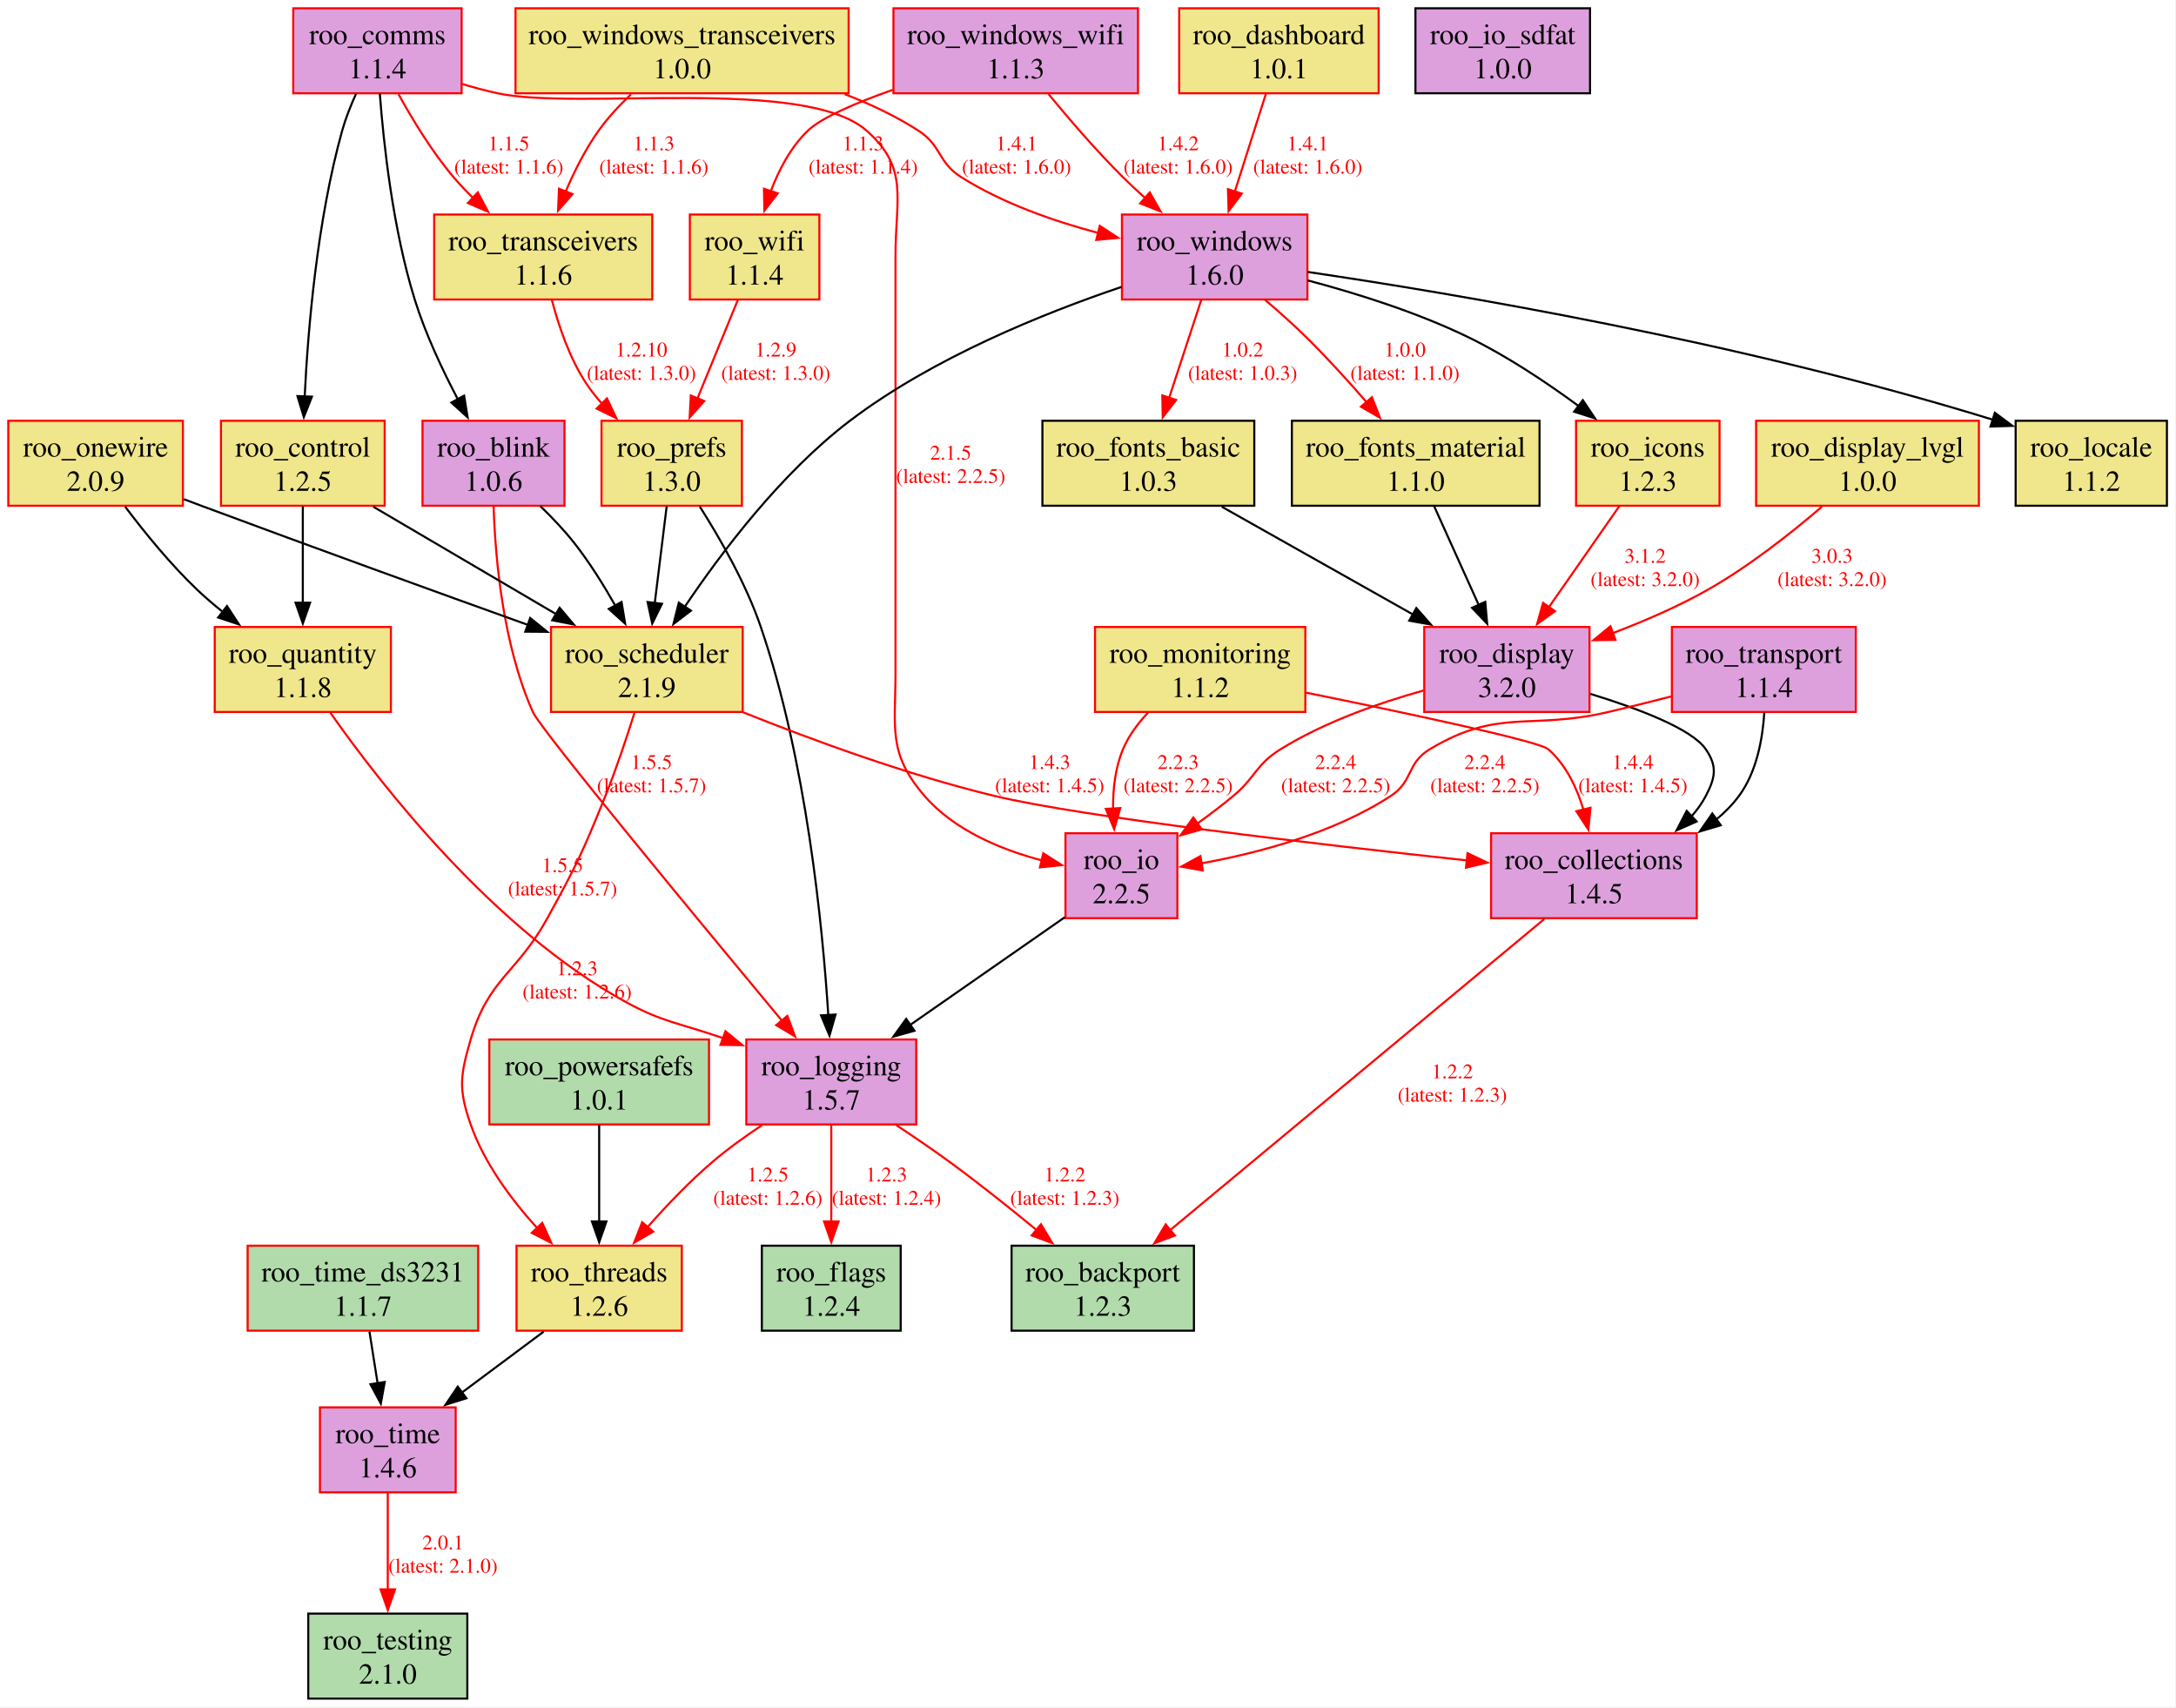
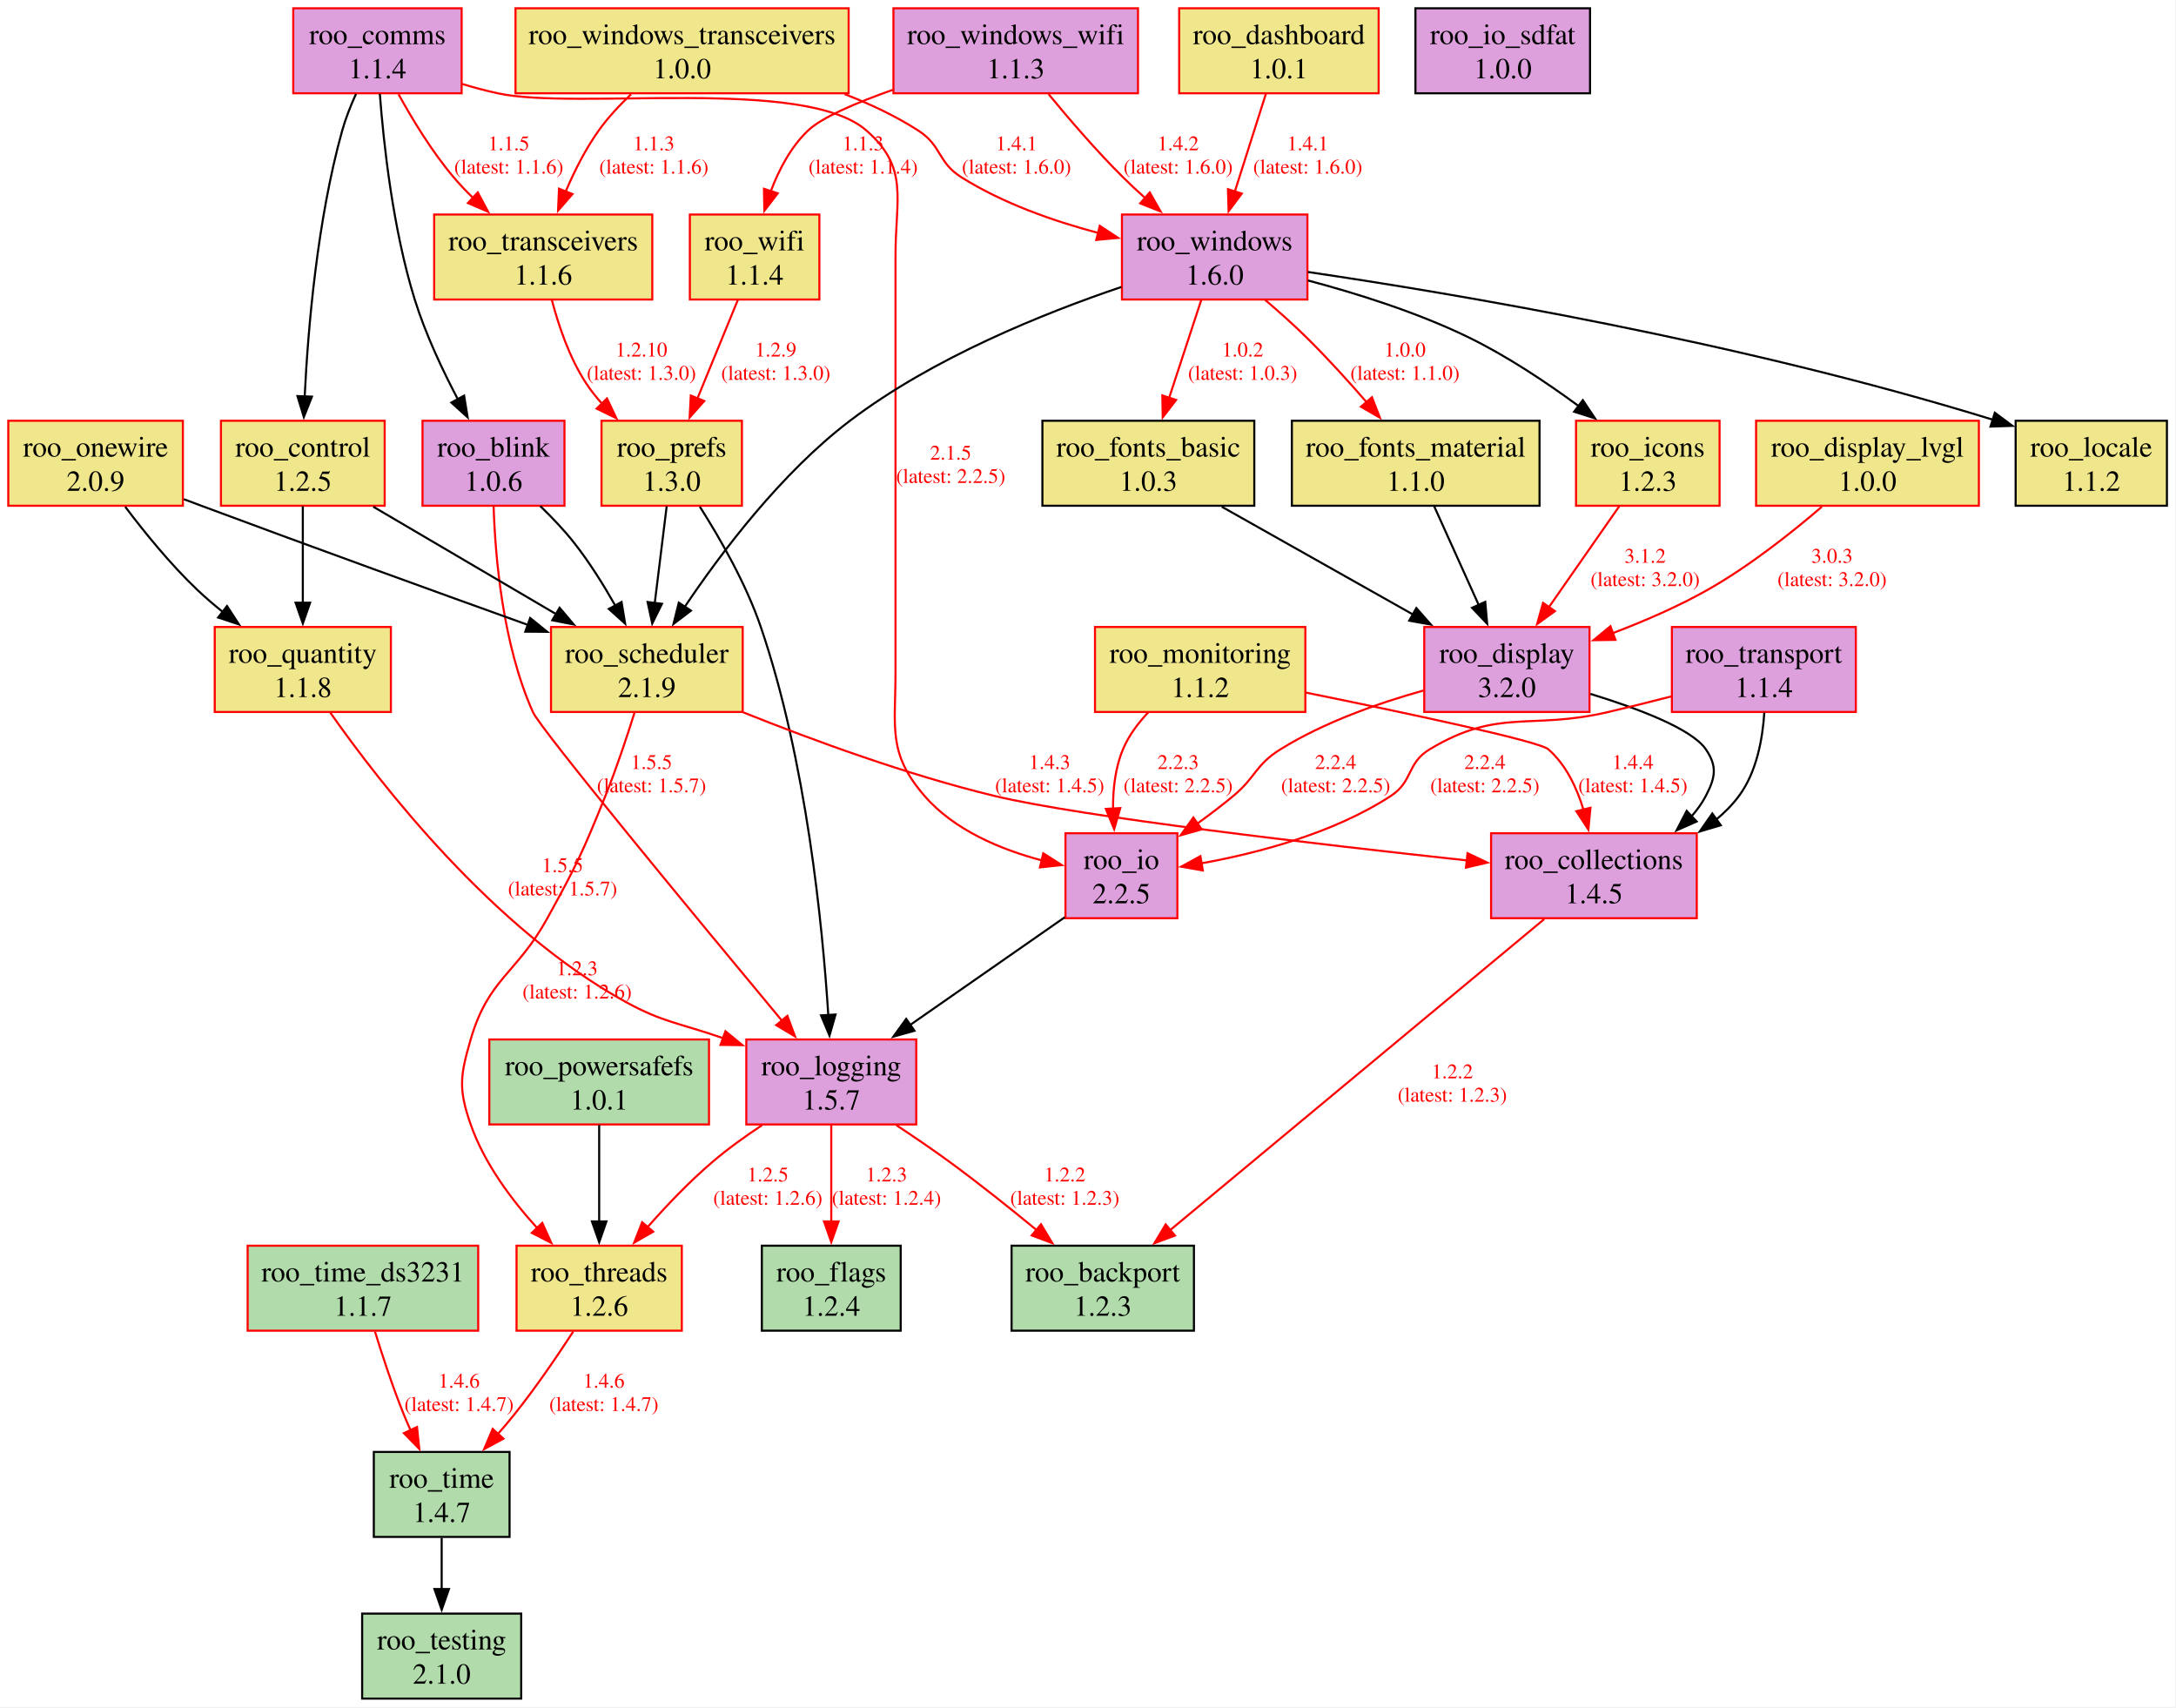
<svg xmlns="http://www.w3.org/2000/svg" width="1050pt" height="824pt" viewBox="0.00 0.00 1050.00 824.00">
  <g id="graph0" class="graph" transform="scale(1 1) rotate(0) translate(4 819.5)">
    <polygon fill="white" stroke="none" points="-4,4 -4,-819.5 1045.62,-819.5 1045.62,4 -4,4" />
    <g id="node1" class="node">
      <polygon fill="#b1dbab" stroke="black" points="572.12,-218.5 484.12,-218.5 484.12,-177.5 572.12,-177.5 572.12,-218.5" />
      <text xml:space="preserve" text-anchor="middle" x="528.12" y="-201.2" font-family="Times,serif" font-size="14.00">roo_backport</text>
      <text xml:space="preserve" text-anchor="middle" x="528.12" y="-184.7" font-family="Times,serif" font-size="14.00">1.2.3</text>
    </g>
    <g id="node2" class="node">
      <polygon fill="plum" stroke="red" points="268.38,-616.5 199.88,-616.5 199.88,-575.5 268.38,-575.5 268.38,-616.5" />
      <text xml:space="preserve" text-anchor="middle" x="234.12" y="-599.2" font-family="Times,serif" font-size="14.00">roo_blink</text>
      <text xml:space="preserve" text-anchor="middle" x="234.12" y="-582.7" font-family="Times,serif" font-size="14.00">1.0.6</text>
    </g>
    <g id="node16" class="node">
      <polygon fill="plum" stroke="red" points="438.12,-318 356.12,-318 356.12,-277 438.12,-277 438.12,-318" />
      <text xml:space="preserve" text-anchor="middle" x="397.12" y="-300.7" font-family="Times,serif" font-size="14.00">roo_logging</text>
      <text xml:space="preserve" text-anchor="middle" x="397.12" y="-284.2" font-family="Times,serif" font-size="14.00">1.5.7</text>
    </g>
    <g id="edge1" class="edge">
      <path fill="none" stroke="red" d="M234.19,-575.16C234.96,-550.79 238.54,-508.67 253.12,-476 256.94,-467.45 333.48,-374.94 373.38,-326.98" />
      <polygon fill="red" stroke="red" points="375.93,-329.39 379.64,-319.46 370.55,-324.91 375.93,-329.39" />
      <text xml:space="preserve" text-anchor="middle" x="310.37" y="-448.5" font-family="Times,serif" font-size="10.00" fill="red">1.5.5</text>
      <text xml:space="preserve" text-anchor="middle" x="310.37" y="-437.25" font-family="Times,serif" font-size="10.00" fill="red">(latest: 1.5.7)</text>
    </g>
    <g id="node22" class="node">
      <polygon fill="khaki" stroke="red" points="354.38,-517 261.88,-517 261.88,-476 354.38,-476 354.38,-517" />
      <text xml:space="preserve" text-anchor="middle" x="308.12" y="-499.7" font-family="Times,serif" font-size="14.00">roo_scheduler</text>
      <text xml:space="preserve" text-anchor="middle" x="308.12" y="-483.2" font-family="Times,serif" font-size="14.00">2.1.9</text>
    </g>
    <g id="edge2" class="edge">
      <path fill="none" stroke="black" d="M256.68,-575.36C262.37,-569.87 268.25,-563.7 273.12,-557.5 280.43,-548.21 287.27,-537.25 292.93,-527.25" />
      <polygon fill="black" stroke="black" points="295.92,-529.07 297.65,-518.62 289.78,-525.71 295.92,-529.07" />
    </g>
    <g id="node3" class="node">
      <polygon fill="plum" stroke="red" points="814.75,-417.5 715.5,-417.5 715.5,-376.5 814.75,-376.5 814.75,-417.5" />
      <text xml:space="preserve" text-anchor="middle" x="765.12" y="-400.2" font-family="Times,serif" font-size="14.00">roo_collections</text>
      <text xml:space="preserve" text-anchor="middle" x="765.12" y="-383.7" font-family="Times,serif" font-size="14.00">1.4.5</text>
    </g>
    <g id="edge3" class="edge">
      <path fill="none" stroke="red" d="M741.1,-376.03C698.31,-340.46 608.9,-266.14 560.66,-226.04" />
      <polygon fill="red" stroke="red" points="562.96,-223.4 553.03,-219.7 558.48,-228.78 562.96,-223.4" />
      <text xml:space="preserve" text-anchor="middle" x="696.81" y="-299.25" font-family="Times,serif" font-size="10.00" fill="red">1.2.2</text>
      <text xml:space="preserve" text-anchor="middle" x="696.81" y="-288" font-family="Times,serif" font-size="10.00" fill="red">(latest: 1.2.3)</text>
    </g>
    <g id="node4" class="node">
      <polygon fill="plum" stroke="red" points="218.75,-815.5 137.5,-815.5 137.5,-774.5 218.75,-774.5 218.75,-815.5" />
      <text xml:space="preserve" text-anchor="middle" x="178.12" y="-798.2" font-family="Times,serif" font-size="14.00">roo_comms</text>
      <text xml:space="preserve" text-anchor="middle" x="178.12" y="-781.7" font-family="Times,serif" font-size="14.00">1.1.4</text>
    </g>
    <g id="edge4" class="edge">
      <path fill="none" stroke="black" d="M179.28,-774.22C181.1,-750.26 185.57,-708.92 196.12,-675 201.31,-658.33 209.59,-640.77 217.1,-626.55" />
      <polygon fill="black" stroke="black" points="219.95,-628.62 221.65,-618.16 213.8,-625.28 219.95,-628.62" />
    </g>
    <g id="node5" class="node">
      <polygon fill="khaki" stroke="red" points="181.62,-616.5 102.62,-616.5 102.62,-575.5 181.62,-575.5 181.62,-616.5" />
      <text xml:space="preserve" text-anchor="middle" x="142.12" y="-599.2" font-family="Times,serif" font-size="14.00">roo_control</text>
      <text xml:space="preserve" text-anchor="middle" x="142.12" y="-582.7" font-family="Times,serif" font-size="14.00">1.2.5</text>
    </g>
    <g id="edge5" class="edge">
      <path fill="none" stroke="black" d="M167.78,-774.19C165.24,-768.6 162.78,-762.42 161.12,-756.5 149,-713.03 144.61,-660.78 143.02,-628.23" />
      <polygon fill="black" stroke="black" points="146.52,-628.13 142.61,-618.28 139.53,-628.42 146.52,-628.13" />
    </g>
    <g id="node13" class="node">
      <polygon fill="plum" stroke="red" points="564.12,-417.5 510.12,-417.5 510.12,-376.5 564.12,-376.5 564.12,-417.5" />
      <text xml:space="preserve" text-anchor="middle" x="537.12" y="-400.2" font-family="Times,serif" font-size="14.00">roo_io</text>
      <text xml:space="preserve" text-anchor="middle" x="537.12" y="-383.7" font-family="Times,serif" font-size="14.00">2.2.5</text>
    </g>
    <g id="edge6" class="edge">
      <path fill="none" stroke="red" d="M219,-779C224.7,-777.28 230.52,-775.71 236.12,-774.5 274.99,-766.11 384.27,-782.75 414.12,-756.5 434.69,-738.42 428.12,-723.88 428.12,-696.5 428.12,-696.5 428.12,-696.5 428.12,-495.5 428.12,-468.12 424.23,-456.23 442.12,-435.5 456.46,-418.89 479.13,-409.58 498.72,-404.39" />
      <polygon fill="red" stroke="red" points="499.41,-407.82 508.35,-402.13 497.81,-401.01 499.41,-407.82" />
      <text xml:space="preserve" text-anchor="middle" x="454.75" y="-597.75" font-family="Times,serif" font-size="10.00" fill="red">2.1.5</text>
      <text xml:space="preserve" text-anchor="middle" x="454.75" y="-586.5" font-family="Times,serif" font-size="10.00" fill="red">(latest: 2.2.5)</text>
    </g>
    <g id="node27" class="node">
      <polygon fill="khaki" stroke="red" points="310.75,-716 205.5,-716 205.5,-675 310.75,-675 310.75,-716" />
      <text xml:space="preserve" text-anchor="middle" x="258.12" y="-698.7" font-family="Times,serif" font-size="14.00">roo_transceivers</text>
      <text xml:space="preserve" text-anchor="middle" x="258.12" y="-682.2" font-family="Times,serif" font-size="14.00">1.1.6</text>
    </g>
    <g id="edge7" class="edge">
      <path fill="none" stroke="red" d="M188.3,-774.06C195.01,-761.87 204.45,-746.3 214.88,-734 217.76,-730.6 220.96,-727.24 224.27,-724.01" />
      <polygon fill="red" stroke="red" points="226.54,-726.68 231.53,-717.33 221.8,-721.53 226.54,-726.68" />
      <text xml:space="preserve" text-anchor="middle" x="241.5" y="-747" font-family="Times,serif" font-size="10.00" fill="red">1.1.5</text>
      <text xml:space="preserve" text-anchor="middle" x="241.5" y="-735.75" font-family="Times,serif" font-size="10.00" fill="red">(latest: 1.1.6)</text>
    </g>
    <g id="node21" class="node">
      <polygon fill="khaki" stroke="red" points="184.62,-517 99.62,-517 99.62,-476 184.62,-476 184.62,-517" />
      <text xml:space="preserve" text-anchor="middle" x="142.12" y="-499.7" font-family="Times,serif" font-size="14.00">roo_quantity</text>
      <text xml:space="preserve" text-anchor="middle" x="142.12" y="-483.2" font-family="Times,serif" font-size="14.00">1.1.8</text>
    </g>
    <g id="edge8" class="edge">
      <path fill="none" stroke="black" d="M142.12,-575.27C142.12,-561.79 142.12,-543.66 142.12,-528.29" />
      <polygon fill="black" stroke="black" points="145.63,-528.71 142.13,-518.71 138.63,-528.71 145.63,-528.71" />
    </g>
    <g id="edge9" class="edge">
      <path fill="none" stroke="black" d="M176.12,-575.03C201.63,-560.05 236.77,-539.41 264.38,-523.19" />
      <polygon fill="black" stroke="black" points="266.02,-526.29 272.87,-518.21 262.48,-520.25 266.02,-526.29" />
    </g>
    <g id="node6" class="node">
      <polygon fill="khaki" stroke="red" points="661.25,-815.5 565,-815.5 565,-774.5 661.25,-774.5 661.25,-815.5" />
      <text xml:space="preserve" text-anchor="middle" x="613.12" y="-798.2" font-family="Times,serif" font-size="14.00">roo_dashboard</text>
      <text xml:space="preserve" text-anchor="middle" x="613.12" y="-781.7" font-family="Times,serif" font-size="14.00">1.0.1</text>
    </g>
    <g id="node30" class="node">
      <polygon fill="plum" stroke="red" points="626.88,-716 537.38,-716 537.38,-675 626.88,-675 626.88,-716" />
      <text xml:space="preserve" text-anchor="middle" x="582.12" y="-698.7" font-family="Times,serif" font-size="14.00">roo_windows</text>
      <text xml:space="preserve" text-anchor="middle" x="582.12" y="-682.2" font-family="Times,serif" font-size="14.00">1.6.0</text>
    </g>
    <g id="edge10" class="edge">
      <path fill="none" stroke="red" d="M606.85,-774.27C602.52,-760.66 596.69,-742.3 591.77,-726.84" />
      <polygon fill="red" stroke="red" points="595.21,-726.11 588.85,-717.64 588.54,-728.23 595.21,-726.11" />
      <text xml:space="preserve" text-anchor="middle" x="627.03" y="-747" font-family="Times,serif" font-size="10.00" fill="red">1.4.1</text>
      <text xml:space="preserve" text-anchor="middle" x="627.03" y="-735.75" font-family="Times,serif" font-size="10.00" fill="red">(latest: 1.6.0)</text>
    </g>
    <g id="node7" class="node">
      <polygon fill="plum" stroke="red" points="763,-517 683.25,-517 683.25,-476 763,-476 763,-517" />
      <text xml:space="preserve" text-anchor="middle" x="723.12" y="-499.7" font-family="Times,serif" font-size="14.00">roo_display</text>
      <text xml:space="preserve" text-anchor="middle" x="723.12" y="-483.2" font-family="Times,serif" font-size="14.00">3.2.0</text>
    </g>
    <g id="edge11" class="edge">
      <path fill="none" stroke="black" d="M763.41,-484.73C786.57,-477.64 812.39,-467.86 819.12,-458 824.76,-449.74 823.76,-444.36 819.12,-435.5 817.27,-431.95 814.91,-428.68 812.22,-425.66" />
      <polygon fill="black" stroke="black" points="814.69,-423.17 805,-418.88 809.89,-428.28 814.69,-423.17" />
    </g>
    <g id="edge12" class="edge">
      <path fill="none" stroke="red" d="M682.79,-486.33C661.3,-480.32 635.01,-471.11 613.88,-458 601.79,-450.5 602.06,-444.59 591.12,-435.5 585.65,-430.95 579.64,-426.39 573.68,-422.1" />
      <polygon fill="red" stroke="red" points="575.88,-419.37 565.68,-416.49 571.85,-425.1 575.88,-419.37" />
      <text xml:space="preserve" text-anchor="middle" x="640.5" y="-448.5" font-family="Times,serif" font-size="10.00" fill="red">2.2.4</text>
      <text xml:space="preserve" text-anchor="middle" x="640.5" y="-437.25" font-family="Times,serif" font-size="10.00" fill="red">(latest: 2.2.5)</text>
    </g>
    <g id="node8" class="node">
      <polygon fill="khaki" stroke="red" points="950.88,-616.5 843.38,-616.5 843.38,-575.5 950.88,-575.5 950.88,-616.5" />
      <text xml:space="preserve" text-anchor="middle" x="897.12" y="-599.2" font-family="Times,serif" font-size="14.00">roo_display_lvgl</text>
      <text xml:space="preserve" text-anchor="middle" x="897.12" y="-582.7" font-family="Times,serif" font-size="14.00">1.0.0</text>
    </g>
    <g id="edge13" class="edge">
      <path fill="none" stroke="red" d="M875.12,-575.02C860.36,-562.35 840.03,-546.28 820.12,-535 805.84,-526.91 789.47,-519.83 774.29,-514.07" />
      <polygon fill="red" stroke="red" points="775.51,-510.79 764.92,-510.64 773.1,-517.37 775.51,-510.79" />
      <text xml:space="preserve" text-anchor="middle" x="880.03" y="-548" font-family="Times,serif" font-size="10.00" fill="red">3.0.3</text>
      <text xml:space="preserve" text-anchor="middle" x="880.03" y="-536.75" font-family="Times,serif" font-size="10.00" fill="red">(latest: 3.2.0)</text>
    </g>
    <g id="node9" class="node">
      <polygon fill="#b1dbab" stroke="black" points="430.62,-218.5 363.62,-218.5 363.62,-177.5 430.62,-177.5 430.62,-218.5" />
      <text xml:space="preserve" text-anchor="middle" x="397.12" y="-201.2" font-family="Times,serif" font-size="14.00">roo_flags</text>
      <text xml:space="preserve" text-anchor="middle" x="397.12" y="-184.7" font-family="Times,serif" font-size="14.00">1.2.4</text>
    </g>
    <g id="node10" class="node">
      <polygon fill="khaki" stroke="black" points="601.25,-616.5 499,-616.5 499,-575.5 601.25,-575.5 601.25,-616.5" />
      <text xml:space="preserve" text-anchor="middle" x="550.12" y="-599.2" font-family="Times,serif" font-size="14.00">roo_fonts_basic</text>
      <text xml:space="preserve" text-anchor="middle" x="550.12" y="-582.7" font-family="Times,serif" font-size="14.00">1.0.3</text>
    </g>
    <g id="edge14" class="edge">
      <path fill="none" stroke="black" d="M585.55,-575.03C612.26,-559.98 649.08,-539.23 677.91,-522.98" />
      <polygon fill="black" stroke="black" points="679.43,-526.14 686.43,-518.18 676,-520.04 679.43,-526.14" />
    </g>
    <g id="node11" class="node">
      <polygon fill="khaki" stroke="black" points="738.88,-616.5 619.38,-616.5 619.38,-575.5 738.88,-575.5 738.88,-616.5" />
      <text xml:space="preserve" text-anchor="middle" x="679.12" y="-599.2" font-family="Times,serif" font-size="14.00">roo_fonts_material</text>
      <text xml:space="preserve" text-anchor="middle" x="679.12" y="-582.7" font-family="Times,serif" font-size="14.00">1.1.0</text>
    </g>
    <g id="edge15" class="edge">
      <path fill="none" stroke="black" d="M688.03,-575.27C694.23,-561.53 702.62,-542.94 709.64,-527.39" />
      <polygon fill="black" stroke="black" points="712.69,-529.14 713.61,-518.58 706.31,-526.26 712.69,-529.14" />
    </g>
    <g id="node12" class="node">
      <polygon fill="khaki" stroke="red" points="825.75,-616.5 756.5,-616.5 756.5,-575.5 825.75,-575.5 825.75,-616.5" />
      <text xml:space="preserve" text-anchor="middle" x="791.12" y="-599.2" font-family="Times,serif" font-size="14.00">roo_icons</text>
      <text xml:space="preserve" text-anchor="middle" x="791.12" y="-582.7" font-family="Times,serif" font-size="14.00">1.2.3</text>
    </g>
    <g id="edge16" class="edge">
      <path fill="none" stroke="red" d="M777.36,-575.27C767.59,-561.26 754.32,-542.23 743.35,-526.49" />
      <polygon fill="red" stroke="red" points="746.32,-524.64 737.73,-518.44 740.58,-528.65 746.32,-524.64" />
      <text xml:space="preserve" text-anchor="middle" x="789.84" y="-548" font-family="Times,serif" font-size="10.00" fill="red">3.1.2</text>
      <text xml:space="preserve" text-anchor="middle" x="789.84" y="-536.75" font-family="Times,serif" font-size="10.00" fill="red">(latest: 3.2.0)</text>
    </g>
    <g id="edge17" class="edge">
      <path fill="none" stroke="black" d="M509.8,-376.97C488.54,-362.16 458.78,-341.44 435.19,-325.01" />
      <polygon fill="black" stroke="black" points="437.27,-322.2 427.07,-319.35 433.27,-327.94 437.27,-322.2" />
    </g>
    <g id="node14" class="node">
      <polygon fill="plum" stroke="black" points="763.25,-815.5 679,-815.5 679,-774.5 763.25,-774.5 763.25,-815.5" />
      <text xml:space="preserve" text-anchor="middle" x="721.12" y="-798.2" font-family="Times,serif" font-size="14.00">roo_io_sdfat</text>
      <text xml:space="preserve" text-anchor="middle" x="721.12" y="-781.7" font-family="Times,serif" font-size="14.00">1.0.0</text>
    </g>
    <g id="node15" class="node">
      <polygon fill="khaki" stroke="black" points="1041.62,-616.5 968.62,-616.5 968.62,-575.5 1041.62,-575.5 1041.62,-616.5" />
      <text xml:space="preserve" text-anchor="middle" x="1005.12" y="-599.2" font-family="Times,serif" font-size="14.00">roo_locale</text>
      <text xml:space="preserve" text-anchor="middle" x="1005.12" y="-582.7" font-family="Times,serif" font-size="14.00">1.1.2</text>
    </g>
    <g id="edge18" class="edge">
      <path fill="none" stroke="red" d="M428.57,-276.61C436.98,-271.08 446,-264.94 454.12,-259 468.33,-248.61 483.52,-236.48 496.41,-225.87" />
      <polygon fill="red" stroke="red" points="498.31,-228.84 503.77,-219.76 493.84,-223.45 498.31,-228.84" />
      <text xml:space="preserve" text-anchor="middle" x="509.79" y="-249.5" font-family="Times,serif" font-size="10.00" fill="red">1.2.2</text>
      <text xml:space="preserve" text-anchor="middle" x="509.79" y="-238.25" font-family="Times,serif" font-size="10.00" fill="red">(latest: 1.2.3)</text>
    </g>
    <g id="edge19" class="edge">
      <path fill="none" stroke="red" d="M397.12,-276.77C397.12,-263.29 397.12,-245.16 397.12,-229.79" />
      <polygon fill="red" stroke="red" points="400.63,-230.21 397.13,-220.21 393.63,-230.21 400.63,-230.21" />
      <text xml:space="preserve" text-anchor="middle" x="423.75" y="-249.5" font-family="Times,serif" font-size="10.00" fill="red">1.2.3</text>
      <text xml:space="preserve" text-anchor="middle" x="423.75" y="-238.25" font-family="Times,serif" font-size="10.00" fill="red">(latest: 1.2.4)</text>
    </g>
    <g id="node24" class="node">
      <polygon fill="khaki" stroke="red" points="325,-218.5 245.25,-218.5 245.25,-177.5 325,-177.5 325,-218.5" />
      <text xml:space="preserve" text-anchor="middle" x="285.12" y="-201.2" font-family="Times,serif" font-size="14.00">roo_threads</text>
      <text xml:space="preserve" text-anchor="middle" x="285.12" y="-184.7" font-family="Times,serif" font-size="14.00">1.2.6</text>
    </g>
    <g id="edge20" class="edge">
      <path fill="none" stroke="red" d="M363.71,-276.64C355.62,-271.29 347.2,-265.24 339.88,-259 328.72,-249.5 317.6,-237.83 308.33,-227.31" />
      <polygon fill="red" stroke="red" points="311.18,-225.26 302,-219.97 305.87,-229.83 311.18,-225.26" />
      <text xml:space="preserve" text-anchor="middle" x="366.5" y="-249.5" font-family="Times,serif" font-size="10.00" fill="red">1.2.5</text>
      <text xml:space="preserve" text-anchor="middle" x="366.5" y="-238.25" font-family="Times,serif" font-size="10.00" fill="red">(latest: 1.2.6)</text>
    </g>
    <g id="node17" class="node">
      <polygon fill="khaki" stroke="red" points="625.88,-517 524.38,-517 524.38,-476 625.88,-476 625.88,-517" />
      <text xml:space="preserve" text-anchor="middle" x="575.12" y="-499.7" font-family="Times,serif" font-size="14.00">roo_monitoring</text>
      <text xml:space="preserve" text-anchor="middle" x="575.12" y="-483.2" font-family="Times,serif" font-size="14.00">1.1.2</text>
    </g>
    <g id="edge21" class="edge">
      <path fill="none" stroke="red" d="M625.94,-485.39C673.72,-475.69 738.62,-461.95 743.12,-458 751.64,-450.54 756.87,-439.49 760.07,-428.89" />
      <polygon fill="red" stroke="red" points="763.45,-429.79 762.45,-419.24 756.65,-428.12 763.45,-429.79" />
      <text xml:space="preserve" text-anchor="middle" x="783.92" y="-448.5" font-family="Times,serif" font-size="10.00" fill="red">1.4.4</text>
      <text xml:space="preserve" text-anchor="middle" x="783.92" y="-437.25" font-family="Times,serif" font-size="10.00" fill="red">(latest: 1.4.5)</text>
    </g>
    <g id="edge22" class="edge">
      <path fill="none" stroke="red" d="M550.16,-475.9C545.18,-470.66 540.64,-464.6 537.88,-458 534.16,-449.15 533.02,-438.9 533.09,-429.41" />
      <polygon fill="red" stroke="red" points="536.58,-429.63 533.63,-419.46 529.59,-429.25 536.58,-429.63" />
      <text xml:space="preserve" text-anchor="middle" x="564.5" y="-448.5" font-family="Times,serif" font-size="10.00" fill="red">2.2.3</text>
      <text xml:space="preserve" text-anchor="middle" x="564.5" y="-437.25" font-family="Times,serif" font-size="10.00" fill="red">(latest: 2.2.5)</text>
    </g>
    <g id="node18" class="node">
      <polygon fill="khaki" stroke="red" points="84.25,-616.5 0,-616.5 0,-575.5 84.25,-575.5 84.25,-616.5" />
      <text xml:space="preserve" text-anchor="middle" x="42.12" y="-599.2" font-family="Times,serif" font-size="14.00">roo_onewire</text>
      <text xml:space="preserve" text-anchor="middle" x="42.12" y="-582.7" font-family="Times,serif" font-size="14.00">2.0.9</text>
    </g>
    <g id="edge24" class="edge">
      <path fill="none" stroke="black" d="M56.42,-575.01C65.63,-562.8 78.26,-547.23 91.12,-535 95,-531.31 99.25,-527.67 103.59,-524.19" />
      <polygon fill="black" stroke="black" points="105.53,-527.11 111.32,-518.24 101.26,-521.57 105.53,-527.11" />
    </g>
    <g id="edge23" class="edge">
      <path fill="none" stroke="black" d="M84.68,-578.67C87.54,-577.59 90.37,-576.53 93.12,-575.5 146.46,-555.63 207.48,-533.55 250.86,-517.97" />
      <polygon fill="black" stroke="black" points="251.83,-521.34 260.06,-514.67 249.47,-514.75 251.83,-521.34" />
    </g>
    <g id="node19" class="node">
      <polygon fill="#b1dbab" stroke="red" points="338.12,-318 232.12,-318 232.12,-277 338.12,-277 338.12,-318" />
      <text xml:space="preserve" text-anchor="middle" x="285.12" y="-300.7" font-family="Times,serif" font-size="14.00">roo_powersafefs</text>
      <text xml:space="preserve" text-anchor="middle" x="285.12" y="-284.2" font-family="Times,serif" font-size="14.00">1.0.1</text>
    </g>
    <g id="edge25" class="edge">
      <path fill="none" stroke="black" d="M285.12,-276.77C285.12,-263.29 285.12,-245.16 285.12,-229.79" />
      <polygon fill="black" stroke="black" points="288.63,-230.21 285.13,-220.21 281.63,-230.21 288.63,-230.21" />
    </g>
    <g id="node20" class="node">
      <polygon fill="khaki" stroke="red" points="354,-616.5 286.25,-616.5 286.25,-575.5 354,-575.5 354,-616.5" />
      <text xml:space="preserve" text-anchor="middle" x="320.12" y="-599.2" font-family="Times,serif" font-size="14.00">roo_prefs</text>
      <text xml:space="preserve" text-anchor="middle" x="320.12" y="-582.7" font-family="Times,serif" font-size="14.00">1.3.0</text>
    </g>
    <g id="edge26" class="edge">
      <path fill="none" stroke="black" d="M333.69,-575.06C343.4,-559.81 355.98,-537.93 363.12,-517 385.08,-452.71 392.93,-372.91 395.68,-329.75" />
      <polygon fill="black" stroke="black" points="399.17,-330.04 396.26,-319.85 392.18,-329.63 399.17,-330.04" />
    </g>
    <g id="edge27" class="edge">
      <path fill="none" stroke="black" d="M317.7,-575.27C316.04,-561.79 313.81,-543.66 311.91,-528.29" />
      <polygon fill="black" stroke="black" points="315.43,-528.2 310.73,-518.7 308.48,-529.06 315.43,-528.2" />
    </g>
    <g id="edge28" class="edge">
      <path fill="none" stroke="red" d="M155.39,-475.67C179.49,-441.35 233.92,-371.17 298.12,-336 315.85,-326.29 323.41,-326.07 345.06,-318.59" />
      <polygon fill="red" stroke="red" points="346.05,-321.96 354.26,-315.25 343.66,-315.38 346.05,-321.96" />
      <text xml:space="preserve" text-anchor="middle" x="267.45" y="-398.75" font-family="Times,serif" font-size="10.00" fill="red">1.5.5</text>
      <text xml:space="preserve" text-anchor="middle" x="267.45" y="-387.5" font-family="Times,serif" font-size="10.00" fill="red">(latest: 1.5.7)</text>
    </g>
    <g id="edge29" class="edge">
      <path fill="none" stroke="red" d="M354.66,-475.81C387.88,-462.51 433.93,-445.6 475.88,-435.5 517.87,-425.39 632.38,-412.1 704.08,-404.36" />
      <polygon fill="red" stroke="red" points="704.13,-407.87 713.7,-403.33 703.38,-400.91 704.13,-407.87" />
      <text xml:space="preserve" text-anchor="middle" x="502.5" y="-448.5" font-family="Times,serif" font-size="10.00" fill="red">1.4.3</text>
      <text xml:space="preserve" text-anchor="middle" x="502.5" y="-437.25" font-family="Times,serif" font-size="10.00" fill="red">(latest: 1.4.5)</text>
    </g>
    <g id="edge30" class="edge">
      <path fill="none" stroke="red" d="M302.14,-475.55C298.45,-463.77 293.41,-448.64 288.12,-435.5 277.29,-408.57 274.13,-401.92 260.12,-376.5 245.28,-349.55 231.69,-347.55 223.12,-318 218.05,-300.5 217.12,-294.2 223.12,-277 229.69,-258.2 242.88,-240.54 255.42,-226.79" />
      <polygon fill="red" stroke="red" points="257.66,-229.51 262.03,-219.85 252.6,-224.68 257.66,-229.51" />
      <text xml:space="preserve" text-anchor="middle" x="274.47" y="-349" font-family="Times,serif" font-size="10.00" fill="red">1.2.3</text>
      <text xml:space="preserve" text-anchor="middle" x="274.47" y="-337.75" font-family="Times,serif" font-size="10.00" fill="red">(latest: 1.2.6)</text>
    </g>
    <g id="node23" class="node">
-       <polygon fill="#b1dbab" stroke="black" points="221.5,-41 144.75,-41 144.75,0 221.5,0 221.5,-41" />
-       <text xml:space="preserve" text-anchor="middle" x="183.12" y="-23.7" font-family="Times,serif" font-size="14.00">roo_testing</text>
-       <text xml:space="preserve" text-anchor="middle" x="183.12" y="-7.2" font-family="Times,serif" font-size="14.00">2.1.0</text>
+       <polygon fill="#b1dbab" stroke="black" points="247.5,-41 170.75,-41 170.75,0 247.5,0 247.5,-41" />
+       <text xml:space="preserve" text-anchor="middle" x="209.12" y="-23.7" font-family="Times,serif" font-size="14.00">roo_testing</text>
+       <text xml:space="preserve" text-anchor="middle" x="209.12" y="-7.2" font-family="Times,serif" font-size="14.00">2.1.0</text>
    </g>
    <g id="node25" class="node">
-       <polygon fill="plum" stroke="red" points="215.88,-140.5 150.38,-140.5 150.38,-99.5 215.88,-99.5 215.88,-140.5" />
-       <text xml:space="preserve" text-anchor="middle" x="183.12" y="-123.2" font-family="Times,serif" font-size="14.00">roo_time</text>
-       <text xml:space="preserve" text-anchor="middle" x="183.12" y="-106.7" font-family="Times,serif" font-size="14.00">1.4.6</text>
+       <polygon fill="#b1dbab" stroke="black" points="241.88,-119 176.38,-119 176.38,-78 241.88,-78 241.88,-119" />
+       <text xml:space="preserve" text-anchor="middle" x="209.12" y="-101.7" font-family="Times,serif" font-size="14.00">roo_time</text>
+       <text xml:space="preserve" text-anchor="middle" x="209.12" y="-85.2" font-family="Times,serif" font-size="14.00">1.4.7</text>
    </g>
    <g id="edge31" class="edge">
-       <path fill="none" stroke="black" d="M258.33,-177.03C246.26,-168.04 231.85,-157.3 218.88,-147.64" />
-       <polygon fill="black" stroke="black" points="221.07,-144.91 210.96,-141.74 216.89,-150.52 221.07,-144.91" />
+       <path fill="none" stroke="red" d="M272.56,-177.01C264.79,-165.08 254.38,-149.8 244.12,-137 241.66,-133.92 238.99,-130.78 236.28,-127.69" />
+       <polygon fill="red" stroke="red" points="238.93,-125.41 229.61,-120.36 233.75,-130.11 238.93,-125.41" />
+       <text xml:space="preserve" text-anchor="middle" x="287.38" y="-150" font-family="Times,serif" font-size="10.00" fill="red">1.4.6</text>
+       <text xml:space="preserve" text-anchor="middle" x="287.38" y="-138.75" font-family="Times,serif" font-size="10.00" fill="red">(latest: 1.4.7)</text>
    </g>
    <g id="edge32" class="edge">
-       <path fill="none" stroke="red" d="M183.12,-99.27C183.12,-85.79 183.12,-67.66 183.12,-52.29" />
-       <polygon fill="red" stroke="red" points="186.63,-52.71 183.13,-42.71 179.63,-52.71 186.63,-52.71" />
-       <text xml:space="preserve" text-anchor="middle" x="209.75" y="-72" font-family="Times,serif" font-size="10.00" fill="red">2.0.1</text>
-       <text xml:space="preserve" text-anchor="middle" x="209.75" y="-60.75" font-family="Times,serif" font-size="10.00" fill="red">(latest: 2.1.0)</text>
+       <path fill="none" stroke="black" d="M209.12,-77.53C209.12,-69.94 209.12,-61.1 209.12,-52.71" />
+       <polygon fill="black" stroke="black" points="212.63,-52.85 209.13,-42.85 205.63,-52.85 212.63,-52.85" />
    </g>
    <g id="node26" class="node">
      <polygon fill="#b1dbab" stroke="red" points="226.75,-218.5 115.5,-218.5 115.5,-177.5 226.75,-177.5 226.75,-218.5" />
      <text xml:space="preserve" text-anchor="middle" x="171.12" y="-201.2" font-family="Times,serif" font-size="14.00">roo_time_ds3231</text>
      <text xml:space="preserve" text-anchor="middle" x="171.12" y="-184.7" font-family="Times,serif" font-size="14.00">1.1.7</text>
    </g>
    <g id="edge33" class="edge">
-       <path fill="none" stroke="black" d="M174.28,-177.03C175.49,-169.35 176.91,-160.39 178.24,-151.92" />
-       <polygon fill="black" stroke="black" points="181.65,-152.75 179.76,-142.33 174.74,-151.66 181.65,-152.75" />
+       <path fill="none" stroke="red" d="M176.96,-177.03C180.58,-165.24 185.56,-150.11 190.88,-137 191.89,-134.51 192.99,-131.95 194.13,-129.4" />
+       <polygon fill="red" stroke="red" points="197.23,-131.03 198.31,-120.49 190.89,-128.06 197.23,-131.03" />
+       <text xml:space="preserve" text-anchor="middle" x="217.5" y="-150" font-family="Times,serif" font-size="10.00" fill="red">1.4.6</text>
+       <text xml:space="preserve" text-anchor="middle" x="217.5" y="-138.75" font-family="Times,serif" font-size="10.00" fill="red">(latest: 1.4.7)</text>
    </g>
    <g id="edge34" class="edge">
      <path fill="none" stroke="red" d="M262.3,-674.73C265.52,-662.45 270.8,-646.74 278.88,-634.5 281.14,-631.07 283.79,-627.74 286.63,-624.58" />
      <polygon fill="red" stroke="red" points="288.88,-627.28 293.42,-617.71 283.9,-622.36 288.88,-627.28" />
      <text xml:space="preserve" text-anchor="middle" x="305.5" y="-647.5" font-family="Times,serif" font-size="10.00" fill="red">1.2.10</text>
      <text xml:space="preserve" text-anchor="middle" x="305.5" y="-636.25" font-family="Times,serif" font-size="10.00" fill="red">(latest: 1.3.0)</text>
    </g>
    <g id="node28" class="node">
      <polygon fill="plum" stroke="red" points="891.5,-517 802.75,-517 802.75,-476 891.5,-476 891.5,-517" />
      <text xml:space="preserve" text-anchor="middle" x="847.12" y="-499.7" font-family="Times,serif" font-size="14.00">roo_transport</text>
      <text xml:space="preserve" text-anchor="middle" x="847.12" y="-483.2" font-family="Times,serif" font-size="14.00">1.1.4</text>
    </g>
    <g id="edge35" class="edge">
      <path fill="none" stroke="black" d="M847.34,-475.68C846.54,-463.07 843.67,-447.02 835.12,-435.5 831.96,-431.23 828.15,-427.39 823.97,-423.95" />
      <polygon fill="black" stroke="black" points="826.35,-421.35 816.19,-418.34 822.25,-427.03 826.35,-421.35" />
    </g>
    <g id="edge36" class="edge">
      <path fill="none" stroke="red" d="M802.4,-483.49C792.45,-480.93 781.95,-478.3 772.12,-476 734,-467.07 719.44,-478.16 685.88,-458 674.72,-451.3 678.02,-442.62 667.12,-435.5 639.42,-417.41 602.84,-407.87 575.54,-402.95" />
      <polygon fill="red" stroke="red" points="576.39,-399.55 565.96,-401.37 575.25,-406.45 576.39,-399.55" />
      <text xml:space="preserve" text-anchor="middle" x="712.5" y="-448.5" font-family="Times,serif" font-size="10.00" fill="red">2.2.4</text>
      <text xml:space="preserve" text-anchor="middle" x="712.5" y="-437.25" font-family="Times,serif" font-size="10.00" fill="red">(latest: 2.2.5)</text>
    </g>
    <g id="node29" class="node">
      <polygon fill="khaki" stroke="red" points="391.38,-716 328.88,-716 328.88,-675 391.38,-675 391.38,-716" />
      <text xml:space="preserve" text-anchor="middle" x="360.12" y="-698.7" font-family="Times,serif" font-size="14.00">roo_wifi</text>
      <text xml:space="preserve" text-anchor="middle" x="360.12" y="-682.2" font-family="Times,serif" font-size="14.00">1.1.4</text>
    </g>
    <g id="edge37" class="edge">
      <path fill="none" stroke="red" d="M352.03,-674.77C346.45,-661.16 338.91,-642.8 332.57,-627.34" />
      <polygon fill="red" stroke="red" points="335.82,-626.02 328.78,-618.1 329.34,-628.68 335.82,-626.02" />
      <text xml:space="preserve" text-anchor="middle" x="370.33" y="-647.5" font-family="Times,serif" font-size="10.00" fill="red">1.2.9</text>
      <text xml:space="preserve" text-anchor="middle" x="370.33" y="-636.25" font-family="Times,serif" font-size="10.00" fill="red">(latest: 1.3.0)</text>
    </g>
    <g id="edge38" class="edge">
      <path fill="none" stroke="red" d="M575.65,-674.77C571.18,-661.16 565.16,-642.8 560.08,-627.34" />
      <polygon fill="red" stroke="red" points="563.51,-626.55 557.06,-618.14 556.86,-628.73 563.51,-626.55" />
      <text xml:space="preserve" text-anchor="middle" x="595.62" y="-647.5" font-family="Times,serif" font-size="10.00" fill="red">1.0.2</text>
      <text xml:space="preserve" text-anchor="middle" x="595.62" y="-636.25" font-family="Times,serif" font-size="10.00" fill="red">(latest: 1.0.3)</text>
    </g>
    <g id="edge39" class="edge">
      <path fill="none" stroke="red" d="M606.42,-674.86C612.98,-669.27 619.97,-663.05 626.12,-657 636.17,-647.13 646.57,-635.68 655.46,-625.43" />
      <polygon fill="red" stroke="red" points="658.01,-627.84 661.86,-617.97 652.7,-623.28 658.01,-627.84" />
      <text xml:space="preserve" text-anchor="middle" x="673.94" y="-647.5" font-family="Times,serif" font-size="10.00" fill="red">1.0.0</text>
      <text xml:space="preserve" text-anchor="middle" x="673.94" y="-636.25" font-family="Times,serif" font-size="10.00" fill="red">(latest: 1.1.0)</text>
    </g>
    <g id="edge41" class="edge">
      <path fill="none" stroke="black" d="M627.12,-684.19C650.71,-677.93 679.69,-668.83 704.12,-657 722.86,-647.93 742.08,-635.11 757.67,-623.65" />
      <polygon fill="black" stroke="black" points="759.77,-626.45 765.66,-617.65 755.56,-620.86 759.77,-626.45" />
    </g>
    <g id="edge40" class="edge">
      <path fill="none" stroke="black" d="M627.11,-688.28C696.69,-678 834.48,-655.02 957.78,-616.96" />
      <polygon fill="black" stroke="black" points="958.58,-620.37 967.08,-614.04 956.49,-613.69 958.58,-620.37" />
    </g>
    <g id="edge42" class="edge">
      <path fill="none" stroke="black" d="M537.12,-681.05C499.61,-668.39 446.05,-646.82 406.12,-616.5 373.05,-591.38 344.07,-552.99 326.36,-526.65" />
      <polygon fill="black" stroke="black" points="329.4,-524.89 320.98,-518.46 323.55,-528.74 329.4,-524.89" />
    </g>
    <g id="node31" class="node">
      <polygon fill="khaki" stroke="red" points="405.5,-815.5 244.75,-815.5 244.75,-774.5 405.5,-774.5 405.5,-815.5" />
      <text xml:space="preserve" text-anchor="middle" x="325.12" y="-798.2" font-family="Times,serif" font-size="14.00">roo_windows_transceivers</text>
      <text xml:space="preserve" text-anchor="middle" x="325.12" y="-781.7" font-family="Times,serif" font-size="14.00">1.0.0</text>
    </g>
    <g id="edge43" class="edge">
      <path fill="none" stroke="red" d="M300.51,-774.01C294.91,-768.71 289.31,-762.72 284.88,-756.5 278.52,-747.6 273.17,-736.95 268.97,-727.1" />
      <polygon fill="red" stroke="red" points="272.24,-725.86 265.28,-717.88 265.74,-728.46 272.24,-725.86" />
      <text xml:space="preserve" text-anchor="middle" x="311.5" y="-747" font-family="Times,serif" font-size="10.00" fill="red">1.1.3</text>
      <text xml:space="preserve" text-anchor="middle" x="311.5" y="-735.75" font-family="Times,serif" font-size="10.00" fill="red">(latest: 1.1.6)</text>
    </g>
    <g id="edge44" class="edge">
      <path fill="none" stroke="red" d="M403.59,-774.08C415.97,-769.29 428.26,-763.49 439.12,-756.5 450.56,-749.14 448.36,-741.25 459.88,-734 479.79,-721.46 504.18,-712.88 525.92,-707.12" />
      <polygon fill="red" stroke="red" points="526.68,-710.54 535.54,-704.73 524.99,-703.75 526.68,-710.54" />
      <text xml:space="preserve" text-anchor="middle" x="486.5" y="-747" font-family="Times,serif" font-size="10.00" fill="red">1.4.1</text>
      <text xml:space="preserve" text-anchor="middle" x="486.5" y="-735.75" font-family="Times,serif" font-size="10.00" fill="red">(latest: 1.6.0)</text>
    </g>
    <g id="node32" class="node">
      <polygon fill="plum" stroke="red" points="545.12,-815.5 427.12,-815.5 427.12,-774.5 545.12,-774.5 545.12,-815.5" />
      <text xml:space="preserve" text-anchor="middle" x="486.12" y="-798.2" font-family="Times,serif" font-size="14.00">roo_windows_wifi</text>
      <text xml:space="preserve" text-anchor="middle" x="486.12" y="-781.7" font-family="Times,serif" font-size="14.00">1.1.3</text>
    </g>
    <g id="edge45" class="edge">
      <path fill="none" stroke="red" d="M426.77,-776.15C409.03,-769.89 392.53,-762.85 385.88,-756.5 377.62,-748.63 371.88,-737.68 367.95,-727.28" />
      <polygon fill="red" stroke="red" points="371.29,-726.23 364.83,-717.83 364.64,-728.42 371.29,-726.23" />
      <text xml:space="preserve" text-anchor="middle" x="412.5" y="-747" font-family="Times,serif" font-size="10.00" fill="red">1.1.3</text>
      <text xml:space="preserve" text-anchor="middle" x="412.5" y="-735.75" font-family="Times,serif" font-size="10.00" fill="red">(latest: 1.1.4)</text>
    </g>
    <g id="edge46" class="edge">
      <path fill="none" stroke="red" d="M501.94,-774.13C511.83,-762.1 525.08,-746.69 537.88,-734 541.25,-730.65 544.89,-727.26 548.58,-723.96" />
      <polygon fill="red" stroke="red" points="550.79,-726.67 556.03,-717.47 546.19,-721.39 550.79,-726.67" />
      <text xml:space="preserve" text-anchor="middle" x="564.5" y="-747" font-family="Times,serif" font-size="10.00" fill="red">1.4.2</text>
      <text xml:space="preserve" text-anchor="middle" x="564.5" y="-735.75" font-family="Times,serif" font-size="10.00" fill="red">(latest: 1.6.0)</text>
    </g>
  </g>
</svg>
